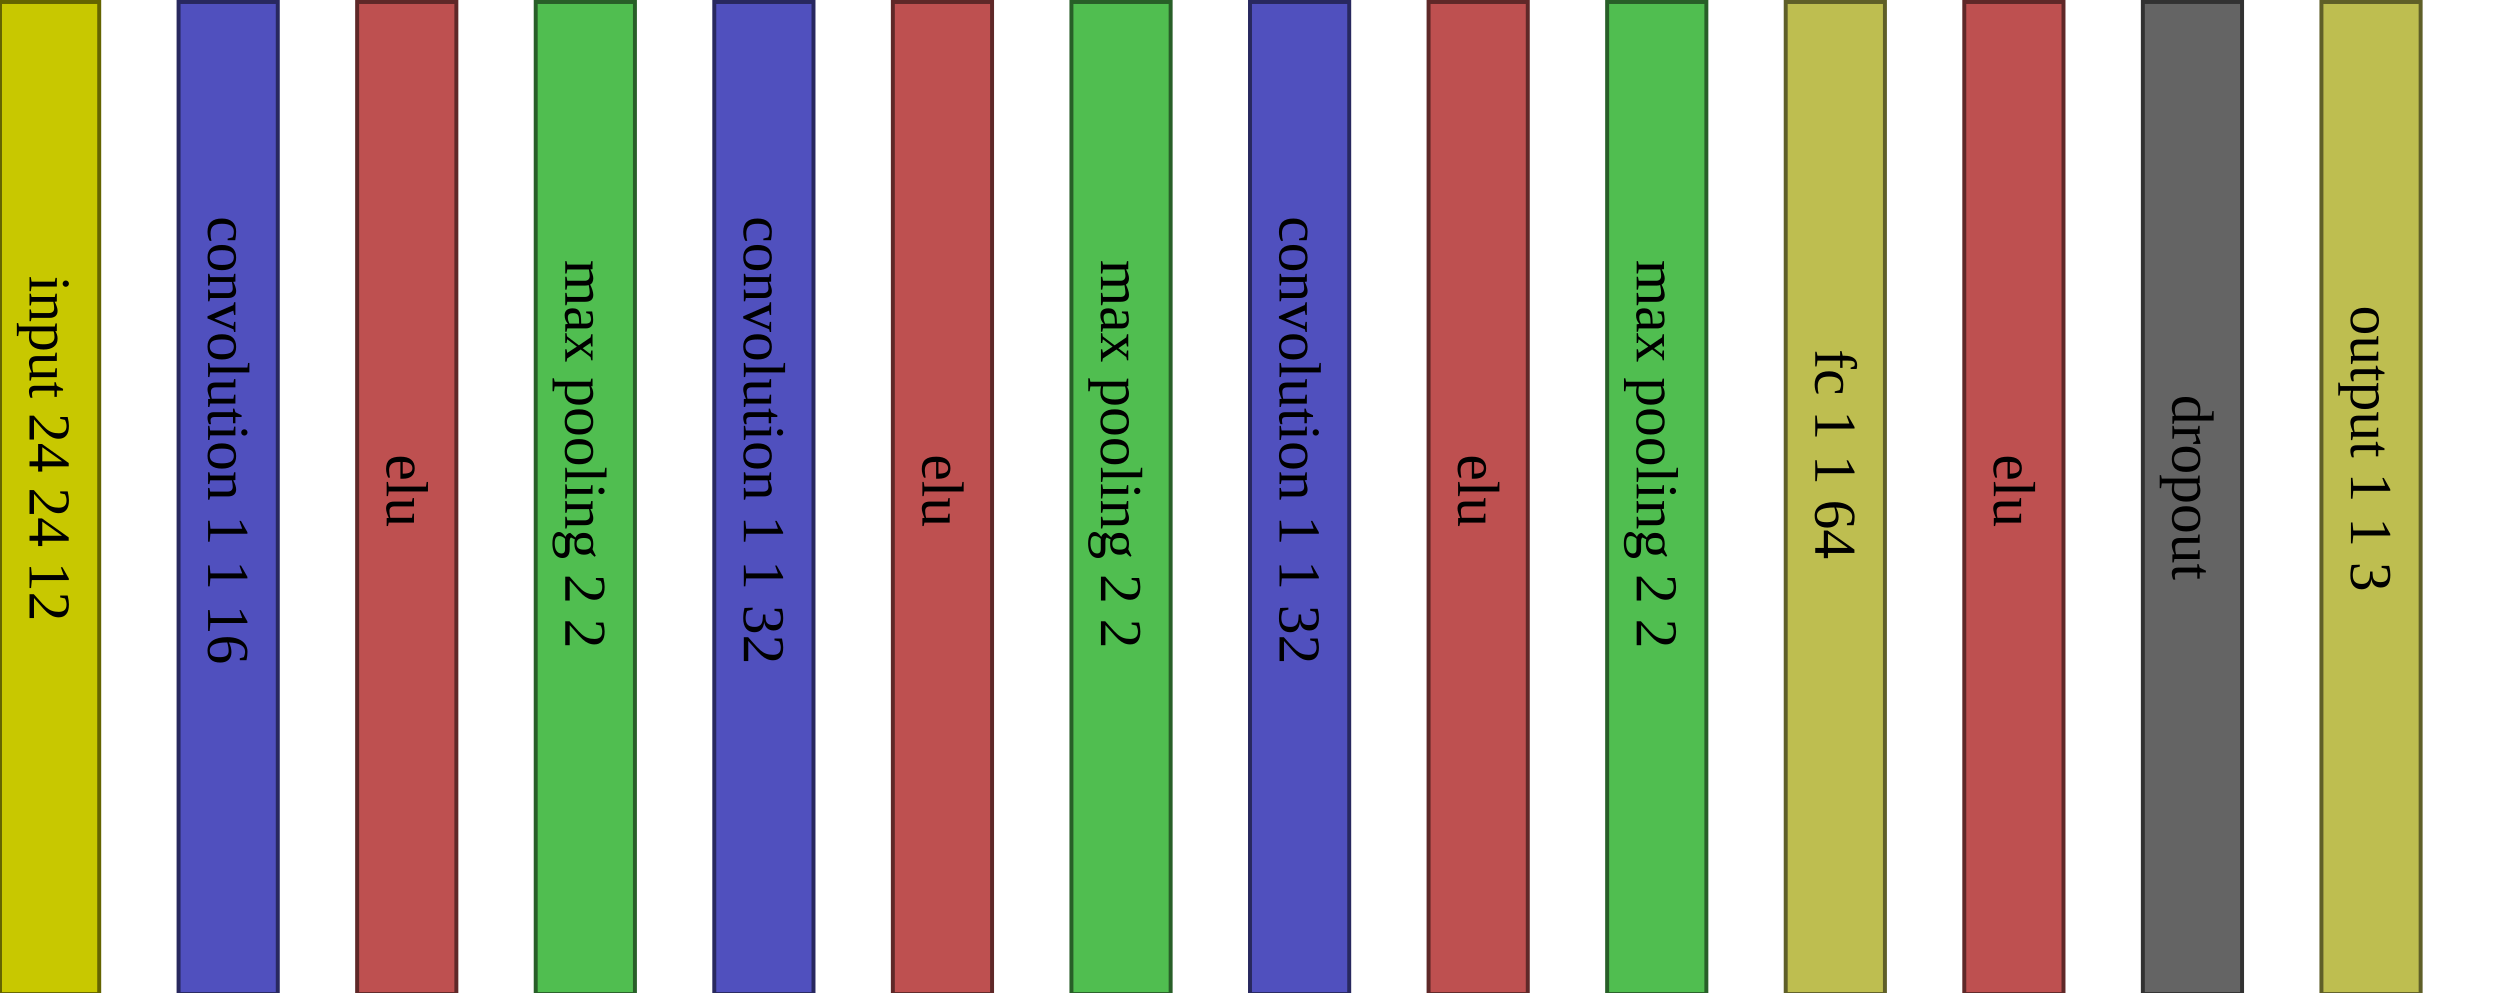
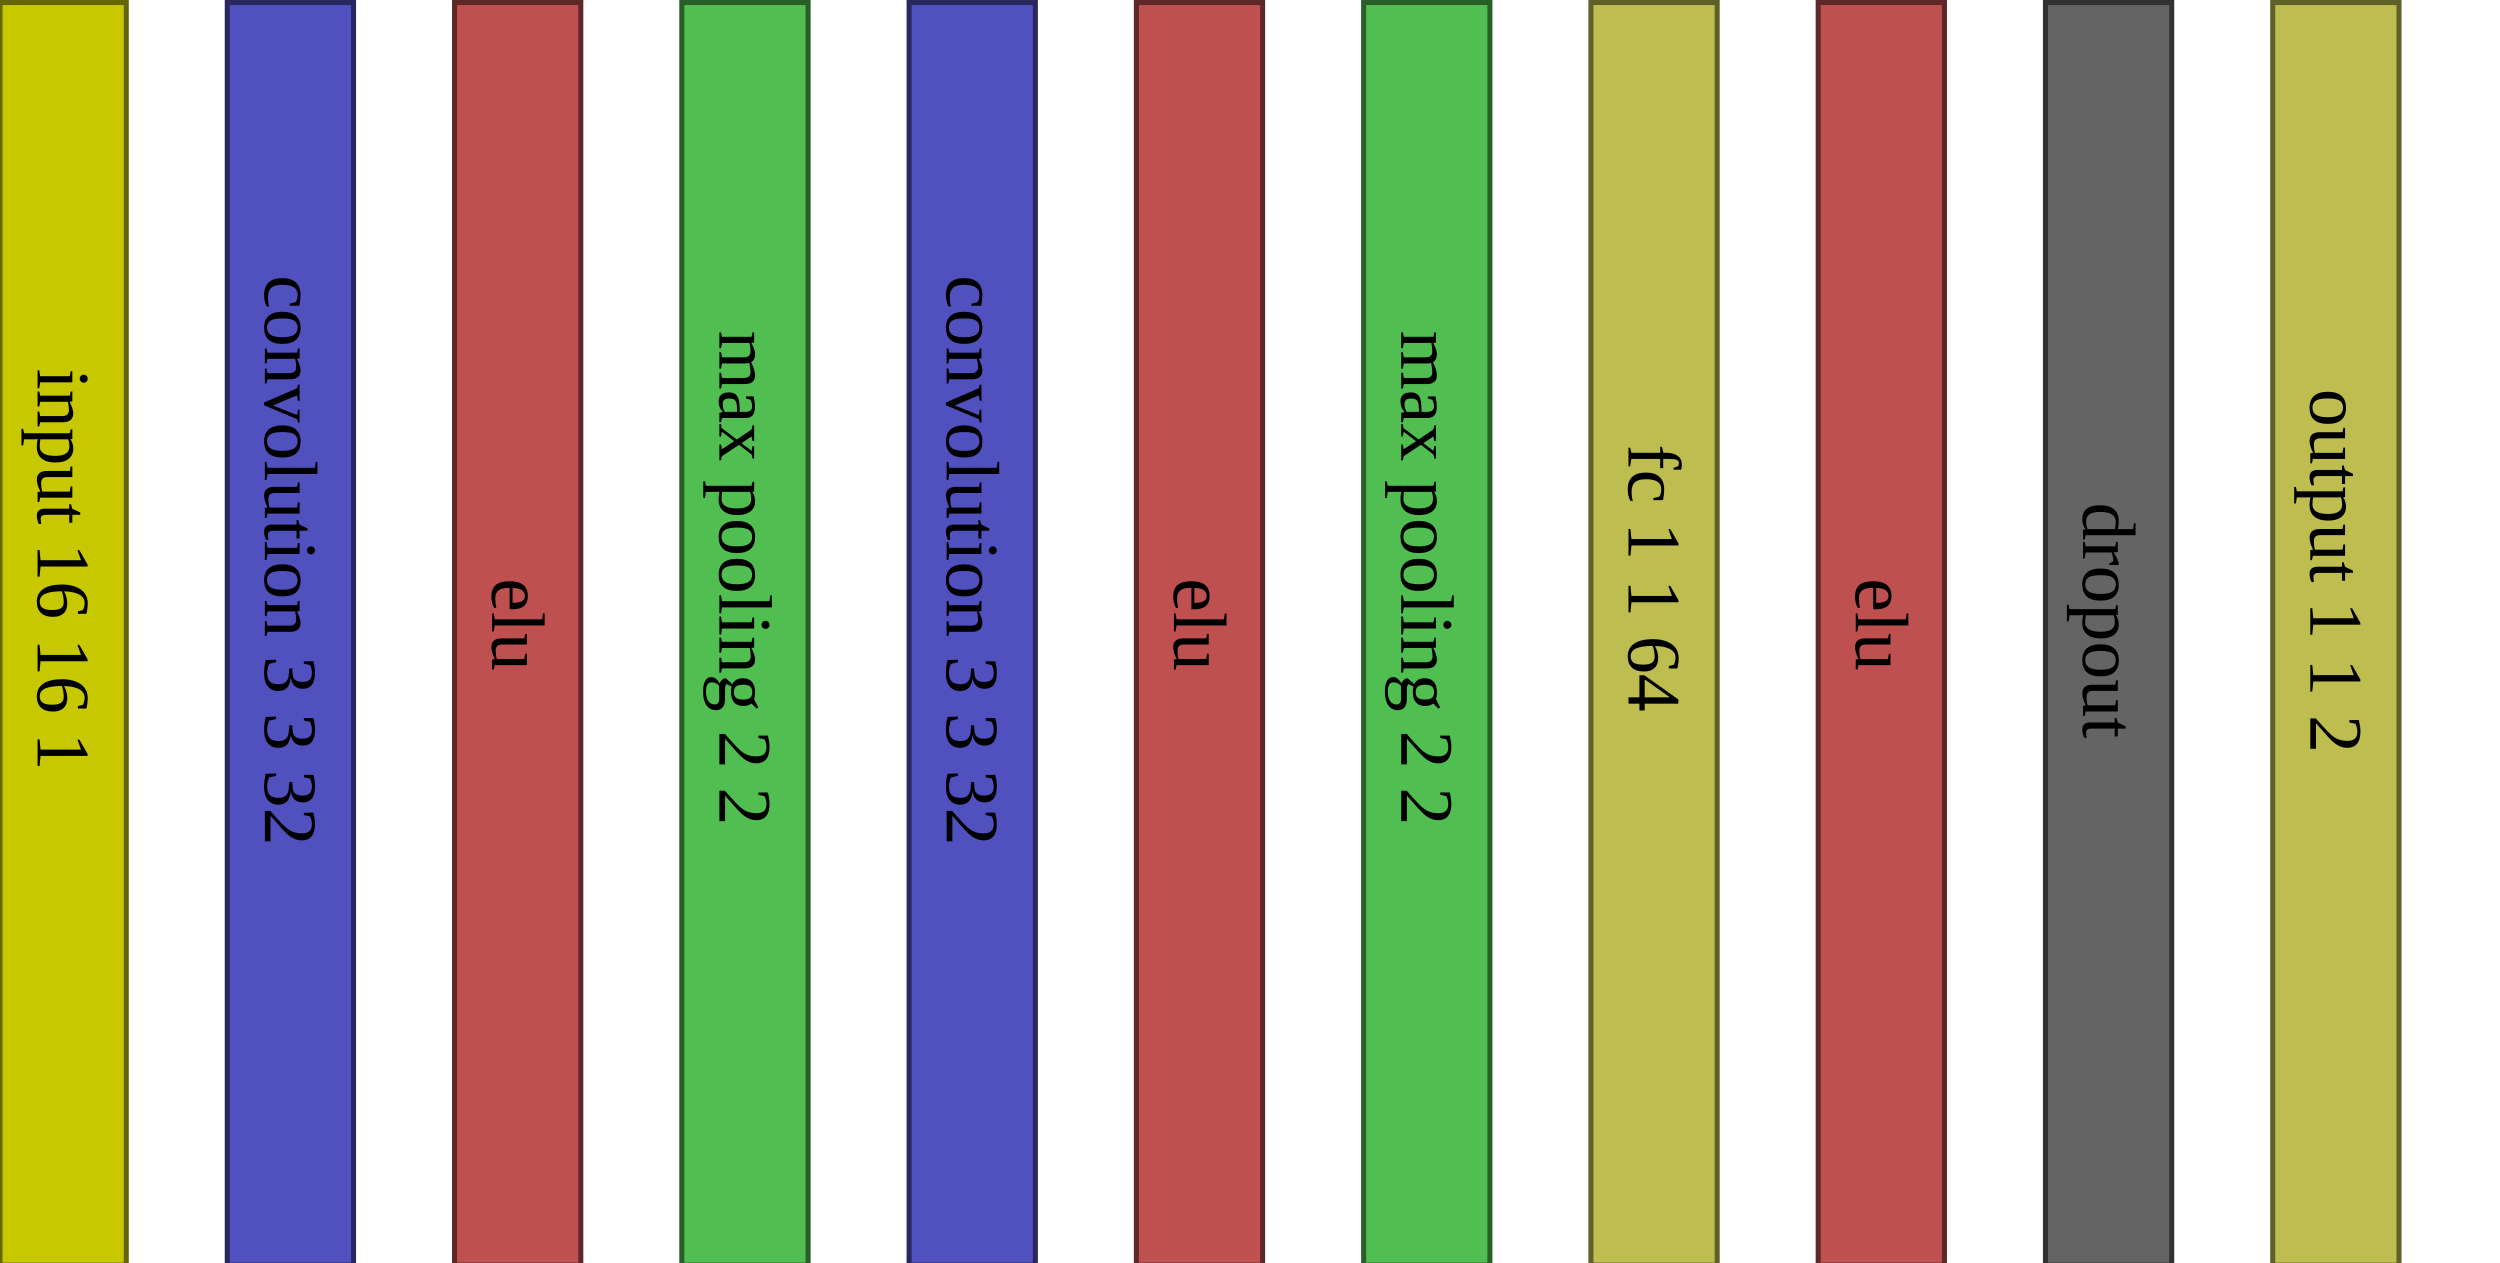
- <svg xmlns="http://www.w3.org/2000/svg" version="1.1" width="1260" height="500">
+ <svg xmlns="http://www.w3.org/2000/svg" version="1.1" width="990" height="500">
  <rect x="0" y="1" width="50" height="500" fill="rgb(200,200,0)" stroke-width="2" stroke="rgb(100,100,0)" />
-   <text x="25" y="139" style="font-size: 30px; writing-mode: tb; ">input 24 24 12 </text>
+   <text x="25" y="146" style="font-size: 30px; writing-mode: tb; ">input 16 16 1 </text>
  <rect x="90" y="1" width="50" height="500" fill="rgb(80,80,190)" stroke-width="2" stroke="rgb(40,40,95)" />
-   <text x="115" y="109" style="font-size: 30px; writing-mode: tb; ">convolution 1 1 16 </text>
+   <text x="115" y="109" style="font-size: 30px; writing-mode: tb; ">convolution 3 3 32 </text>
  <rect x="180" y="1" width="50" height="500" fill="rgb(190,80,80)" stroke-width="2" stroke="rgb(95,40,40)" />
  <text x="205" y="229" style="font-size: 30px; writing-mode: tb; ">elu</text>
  <rect x="270" y="1" width="50" height="500" fill="rgb(80,190,80)" stroke-width="2" stroke="rgb(40,95,40)" />
  <text x="295" y="131" style="font-size: 30px; writing-mode: tb; ">max pooling 2 2 </text>
  <rect x="360" y="1" width="50" height="500" fill="rgb(80,80,190)" stroke-width="2" stroke="rgb(40,40,95)" />
-   <text x="385" y="109" style="font-size: 30px; writing-mode: tb; ">convolution 1 1 32 </text>
+   <text x="385" y="109" style="font-size: 30px; writing-mode: tb; ">convolution 3 3 32 </text>
  <rect x="450" y="1" width="50" height="500" fill="rgb(190,80,80)" stroke-width="2" stroke="rgb(95,40,40)" />
  <text x="475" y="229" style="font-size: 30px; writing-mode: tb; ">elu</text>
  <rect x="540" y="1" width="50" height="500" fill="rgb(80,190,80)" stroke-width="2" stroke="rgb(40,95,40)" />
  <text x="565" y="131" style="font-size: 30px; writing-mode: tb; ">max pooling 2 2 </text>
-   <rect x="630" y="1" width="50" height="500" fill="rgb(80,80,190)" stroke-width="2" stroke="rgb(40,40,95)" />
-   <text x="655" y="109" style="font-size: 30px; writing-mode: tb; ">convolution 1 1 32 </text>
+   <rect x="630" y="1" width="50" height="500" fill="rgb(190,190,80)" stroke-width="2" stroke="rgb(95,95,40)" />
+   <text x="655" y="176" style="font-size: 30px; writing-mode: tb; ">fc 1 1 64 </text>
  <rect x="720" y="1" width="50" height="500" fill="rgb(190,80,80)" stroke-width="2" stroke="rgb(95,40,40)" />
  <text x="745" y="229" style="font-size: 30px; writing-mode: tb; ">elu</text>
-   <rect x="810" y="1" width="50" height="500" fill="rgb(80,190,80)" stroke-width="2" stroke="rgb(40,95,40)" />
-   <text x="835" y="131" style="font-size: 30px; writing-mode: tb; ">max pooling 2 2 </text>
+   <rect x="810" y="1" width="50" height="500" fill="rgb(100,100,100)" stroke-width="2" stroke="rgb(50,50,50)" />
+   <text x="835" y="199" style="font-size: 30px; writing-mode: tb; ">dropout</text>
  <rect x="900" y="1" width="50" height="500" fill="rgb(190,190,80)" stroke-width="2" stroke="rgb(95,95,40)" />
-   <text x="925" y="176" style="font-size: 30px; writing-mode: tb; ">fc 1 1 64 </text>
-   <rect x="990" y="1" width="50" height="500" fill="rgb(190,80,80)" stroke-width="2" stroke="rgb(95,40,40)" />
-   <text x="1015" y="229" style="font-size: 30px; writing-mode: tb; ">elu</text>
-   <rect x="1080" y="1" width="50" height="500" fill="rgb(100,100,100)" stroke-width="2" stroke="rgb(50,50,50)" />
-   <text x="1105" y="199" style="font-size: 30px; writing-mode: tb; ">dropout</text>
-   <rect x="1170" y="1" width="50" height="500" fill="rgb(190,190,80)" stroke-width="2" stroke="rgb(95,95,40)" />
-   <text x="1195" y="154" style="font-size: 30px; writing-mode: tb; ">output 1 1 3 </text>
+   <text x="925" y="154" style="font-size: 30px; writing-mode: tb; ">output 1 1 2 </text>
</svg>
